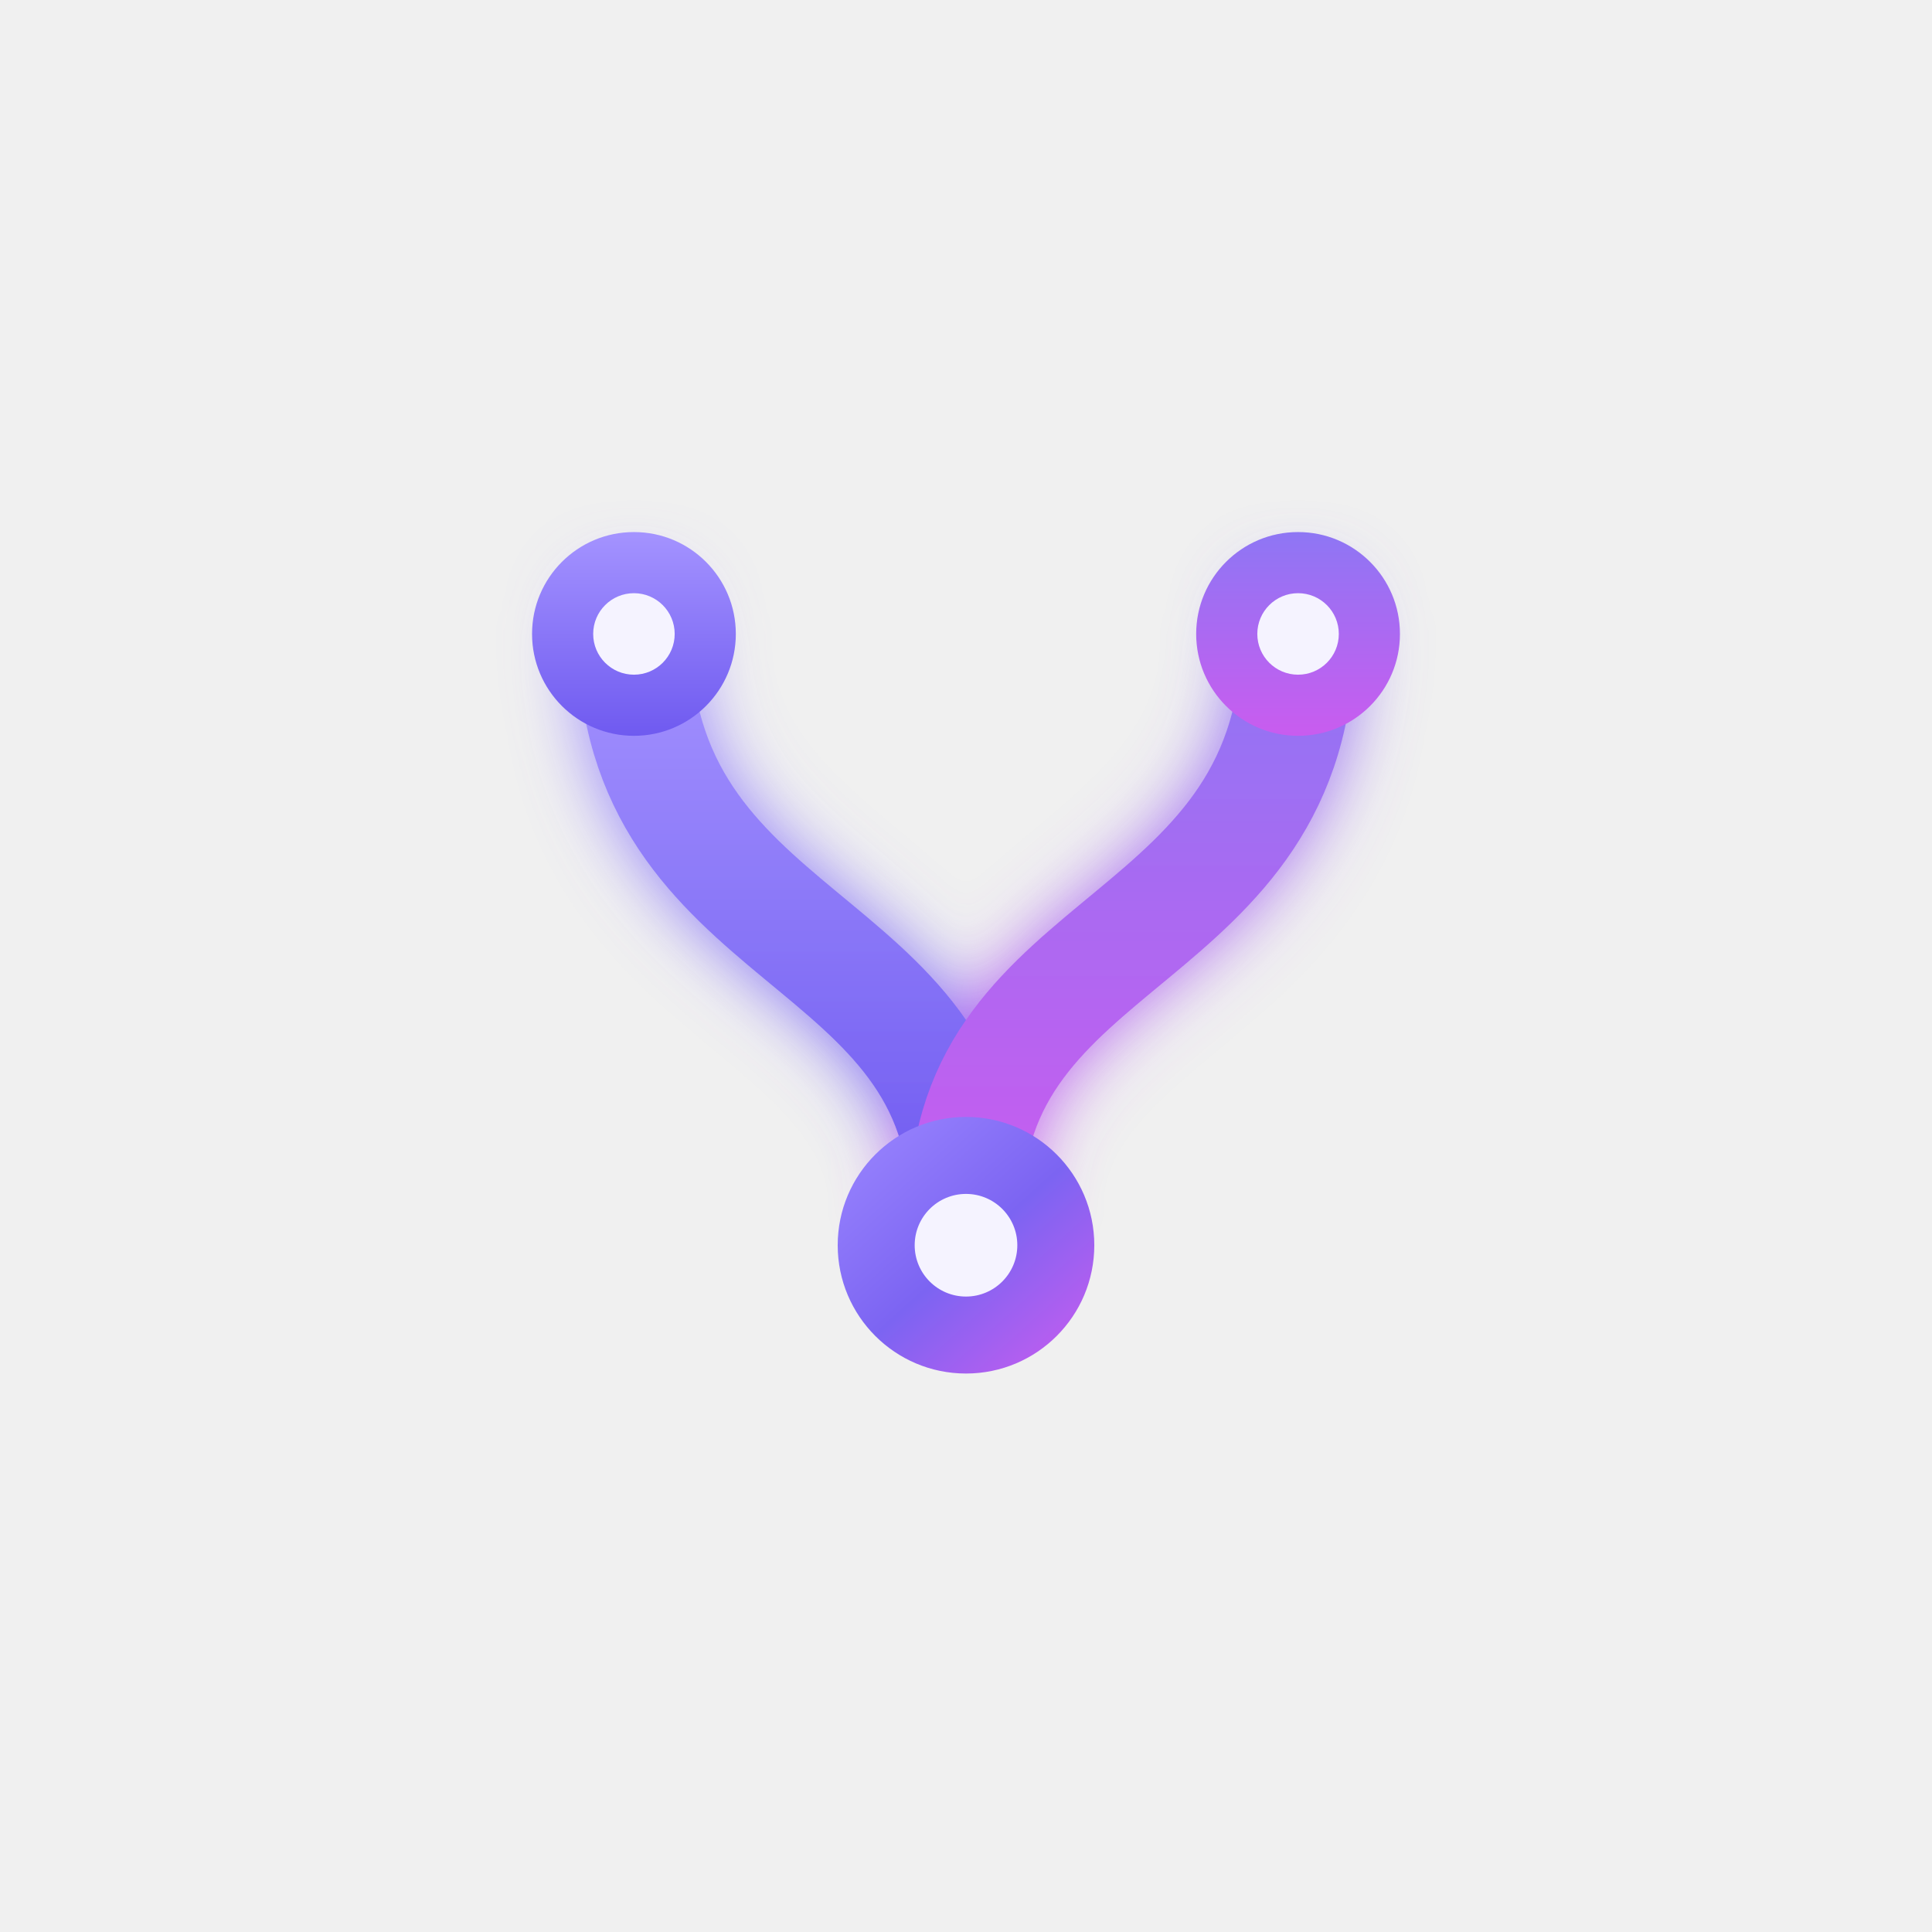
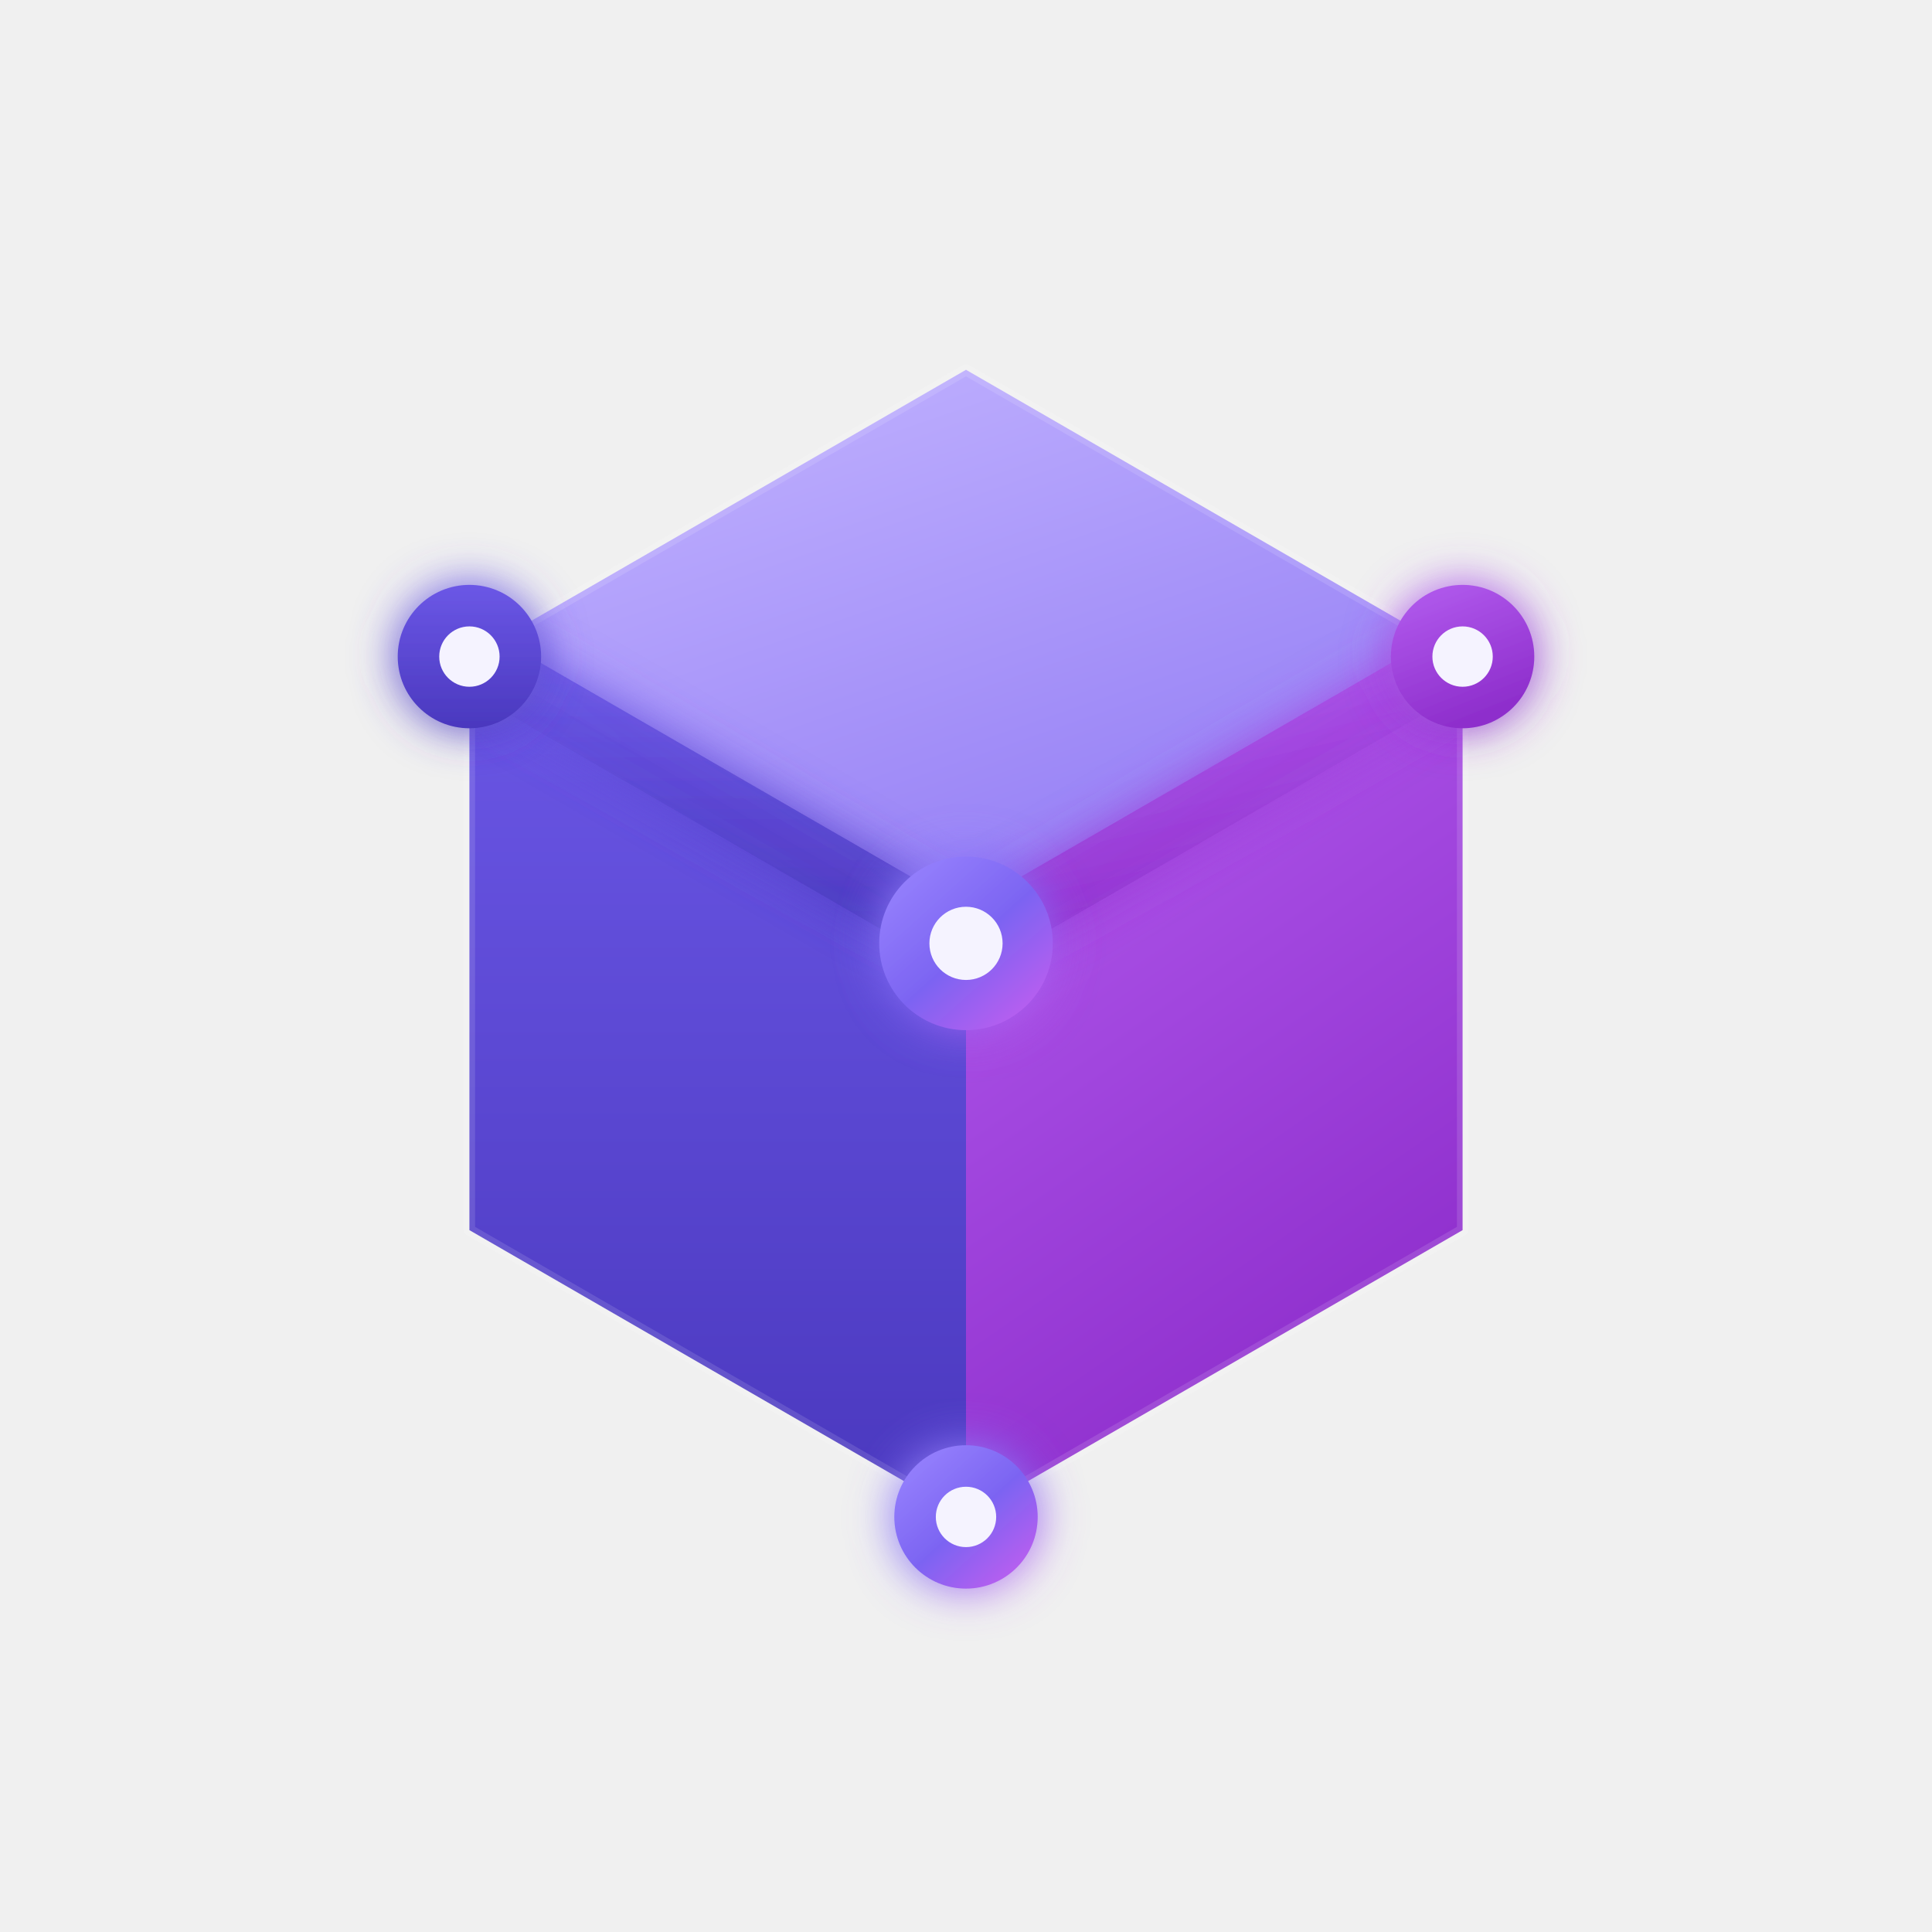
<svg xmlns="http://www.w3.org/2000/svg" width="512" height="512" viewBox="0 0 512 512">
  <defs>
    <linearGradient id="brand" x1="0.05" y1="0" x2="0.95" y2="1">
      <stop offset="0%" stop-color="#9A86FF" />
      <stop offset="52%" stop-color="#7C64F2" />
      <stop offset="100%" stop-color="#C95CEF" />
    </linearGradient>
    <linearGradient id="laneA" x1="0" y1="0" x2="0" y2="1">
      <stop offset="0%" stop-color="#A493FF" />
      <stop offset="100%" stop-color="#6F5AF0" />
    </linearGradient>
    <linearGradient id="laneB" x1="0" y1="0" x2="0" y2="1">
      <stop offset="0%" stop-color="#8E76F4" />
      <stop offset="100%" stop-color="#C95CEF" />
    </linearGradient>
-     <filter id="glow" x="-50%" y="-50%" width="200%" height="200%">
-       <feGaussianBlur stdDeviation="9" result="b" />
+     <linearGradient id="fTop" x1="0.1" y1="0" x2="0.7" y2="1">
+       <stop offset="0%" stop-color="#C3B5FF" />
+       <stop offset="100%" stop-color="#9079F4" />
+     </linearGradient>
+     <linearGradient id="fLeft" x1="0" y1="0" x2="0" y2="1">
+       <stop offset="0%" stop-color="#6B57E6" />
+       <stop offset="100%" stop-color="#4A38BE" />
+     </linearGradient>
+     <linearGradient id="fRight" x1="0" y1="0" x2="0.4" y2="1">
+       <stop offset="0%" stop-color="#B45EF0" />
+       <stop offset="100%" stop-color="#8E2ECC" />
+     </linearGradient>
+     <filter id="glow" x="-60%" y="-60%" width="220%" height="220%">
+       <feGaussianBlur stdDeviation="6" result="b" />
      <feMerge>
        <feMergeNode in="b" />
        <feMergeNode in="SourceGraphic" />
      </feMerge>
    </filter>
  </defs>
+   <path d="M256.0,98.0 L387.6,174.0 L256.0,250.0 L124.4,174.0 Z" fill="url(#fTop)" />
+   <path d="M387.6,174.0 L387.6,326.0 L256.0,402.0 L256.0,250.0 Z" fill="url(#fRight)" />
+   <path d="M256.0,250.0 L256.0,402.0 L124.4,326.0 L124.4,174.0 Z" fill="url(#fLeft)" />
+   <path d="M256.0,98.0 L387.6,174.0 L387.6,326.0 L256.0,402.0 L124.4,326.0 L124.4,174.0 Z" fill="none" stroke="#FFFFFF" stroke-opacity="0.12" stroke-width="3" stroke-linejoin="round" />
+   <g filter="url(#glow)" fill="none" stroke-width="16" stroke-linecap="round" stroke-opacity="0.9">
+     <path d="M256.0,250.0 L124.4,174.0" stroke="url(#fLeft)" />
+     <path d="M256.0,250.0 L387.6,174.0" stroke="url(#fRight)" />
+     <path d="M256.0,250.0 L256.0,402.0" stroke="url(#brand)" />
+   </g>
  <g filter="url(#glow)">
-     <path d="M 168,168 C 168,252 256,246 256,320" fill="none" stroke="url(#laneA)" stroke-width="30" stroke-linecap="round" />
-     <path d="M 344,168 C 344,252 256,246 256,320" fill="none" stroke="url(#laneB)" stroke-width="30" stroke-linecap="round" />
+     <circle cx="124.4" cy="174.0" r="19" fill="url(#fLeft)" />
+     <circle cx="124.4" cy="174.0" r="8.0" fill="#F5F3FF" />
  </g>
-   <circle cx="168" cy="168" r="27" fill="url(#laneA)" />
-   <circle cx="168" cy="168" r="10.8" fill="#F5F3FF" />
-   <circle cx="344" cy="168" r="27" fill="url(#laneB)" />
-   <circle cx="344" cy="168" r="10.8" fill="#F5F3FF" />
-   <circle cx="256" cy="330" r="34" fill="url(#brand)" />
-   <circle cx="256" cy="330" r="13.6" fill="#F5F3FF" />
+   <g filter="url(#glow)">
+     <circle cx="387.6" cy="174.0" r="19" fill="url(#fRight)" />
+     <circle cx="387.6" cy="174.0" r="8.0" fill="#F5F3FF" />
+   </g>
+   <g filter="url(#glow)">
+     <circle cx="256.0" cy="402.0" r="19" fill="url(#brand)" />
+     <circle cx="256.0" cy="402.0" r="8.0" fill="#F5F3FF" />
+   </g>
+   <g filter="url(#glow)">
+     <circle cx="256.0" cy="250.0" r="23" fill="url(#brand)" />
+     <circle cx="256.0" cy="250.0" r="9.7" fill="#F5F3FF" />
+   </g>
</svg>
